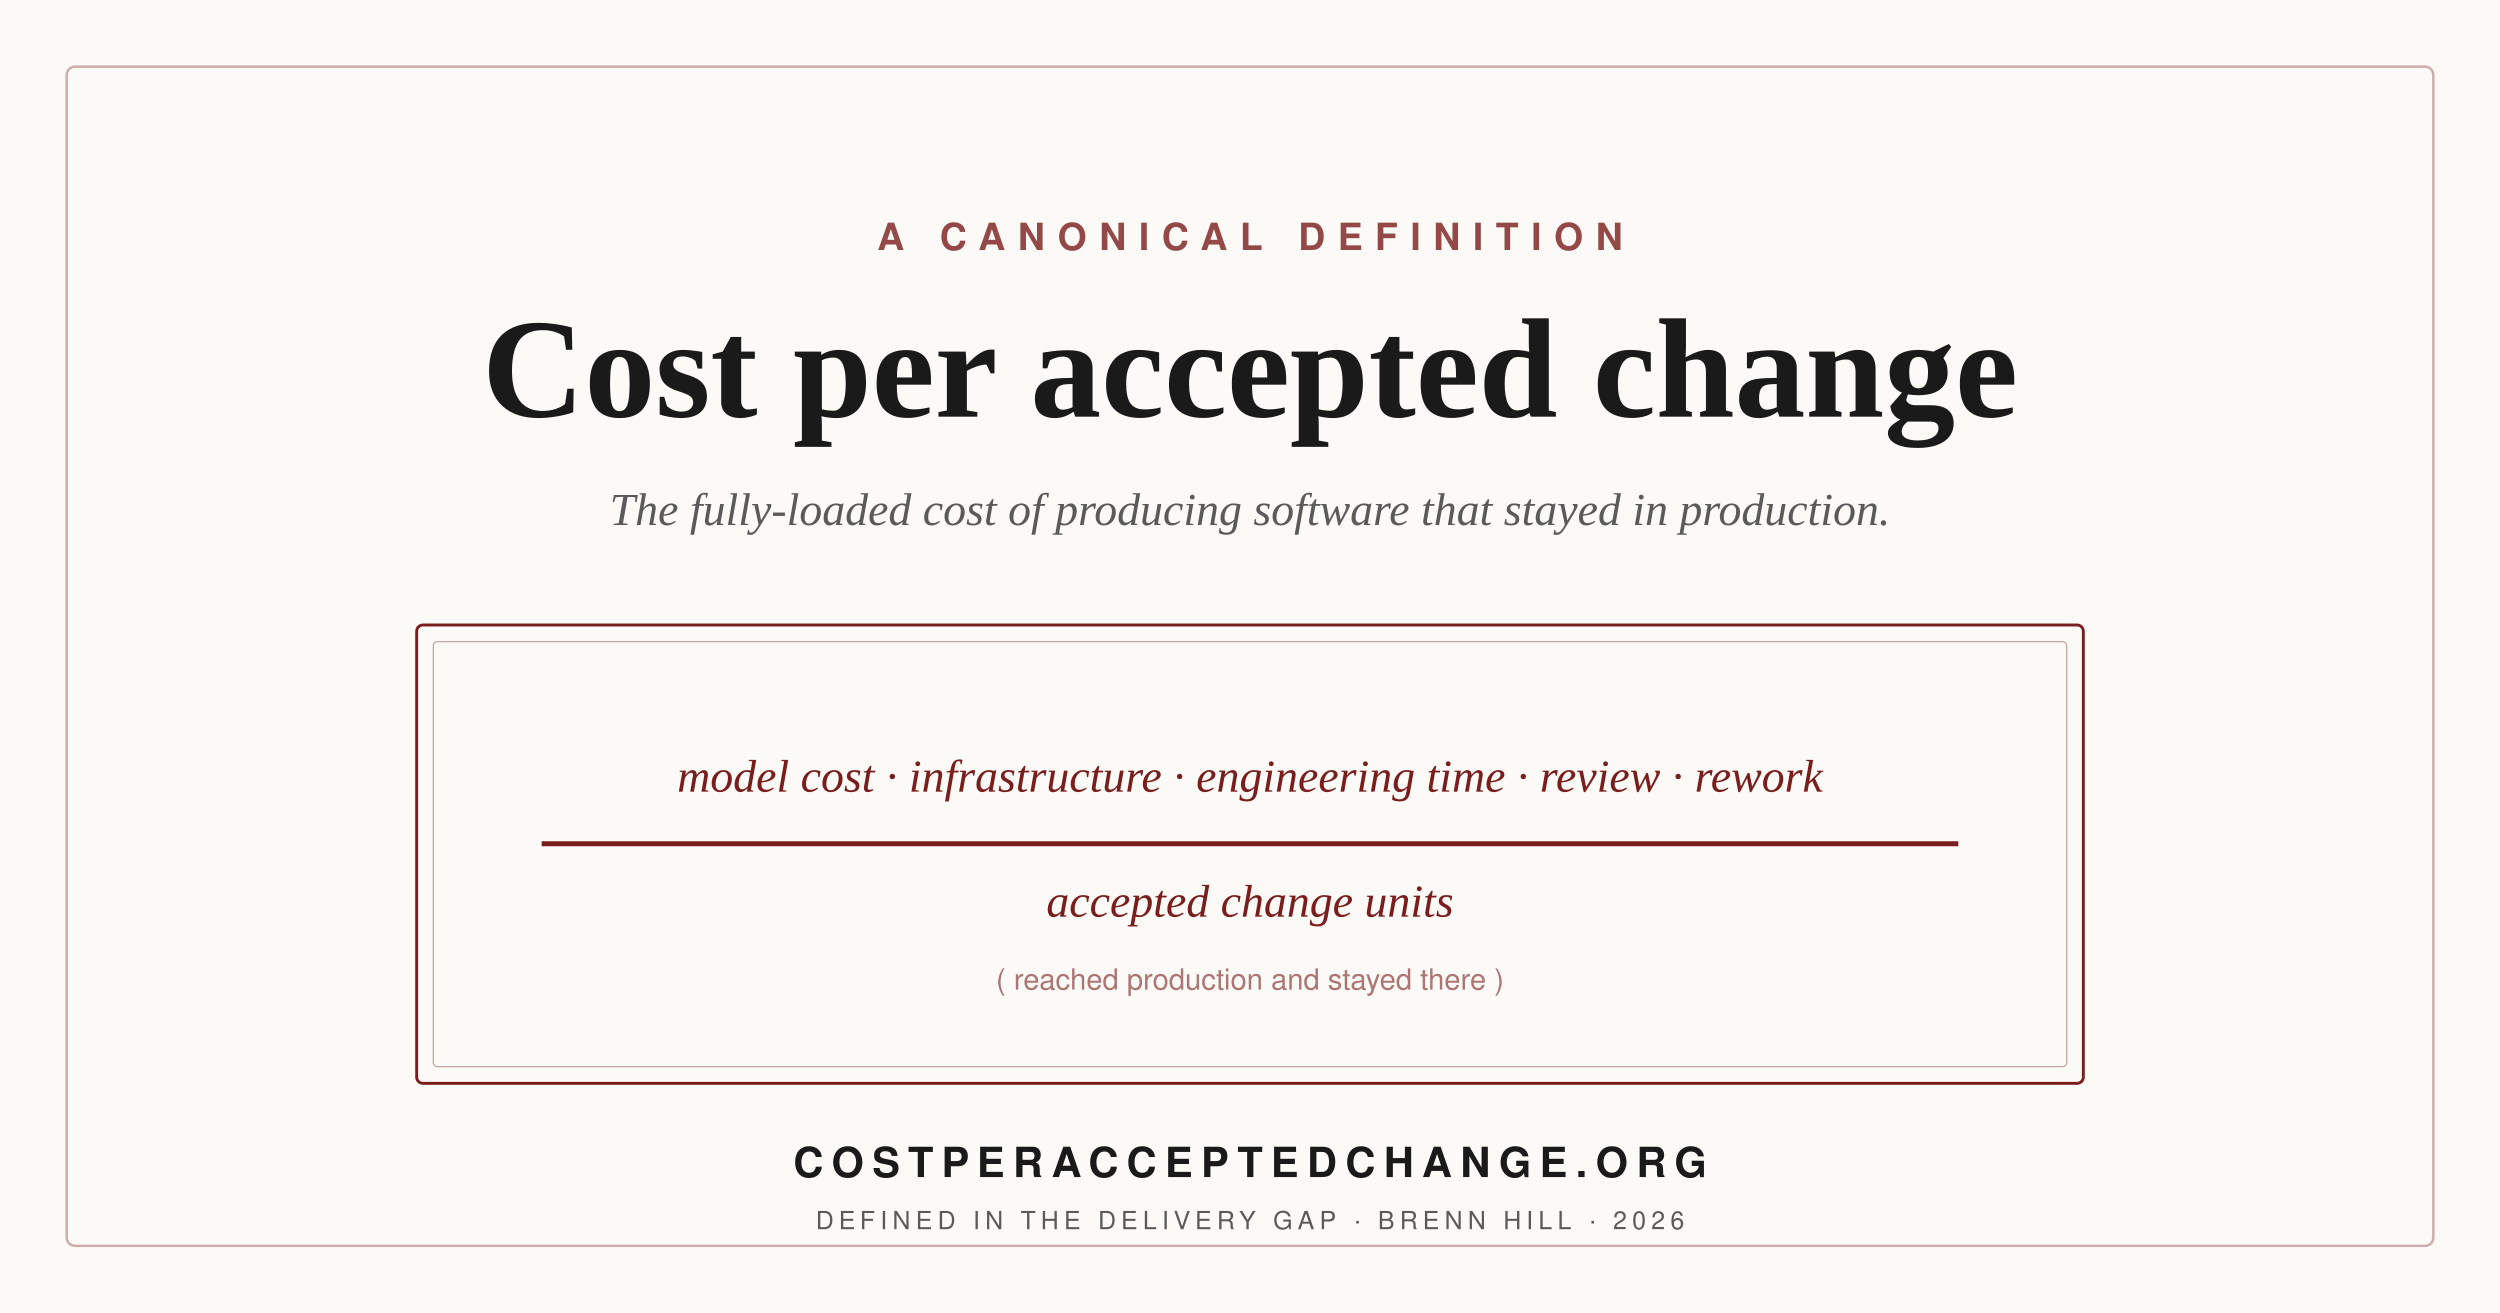
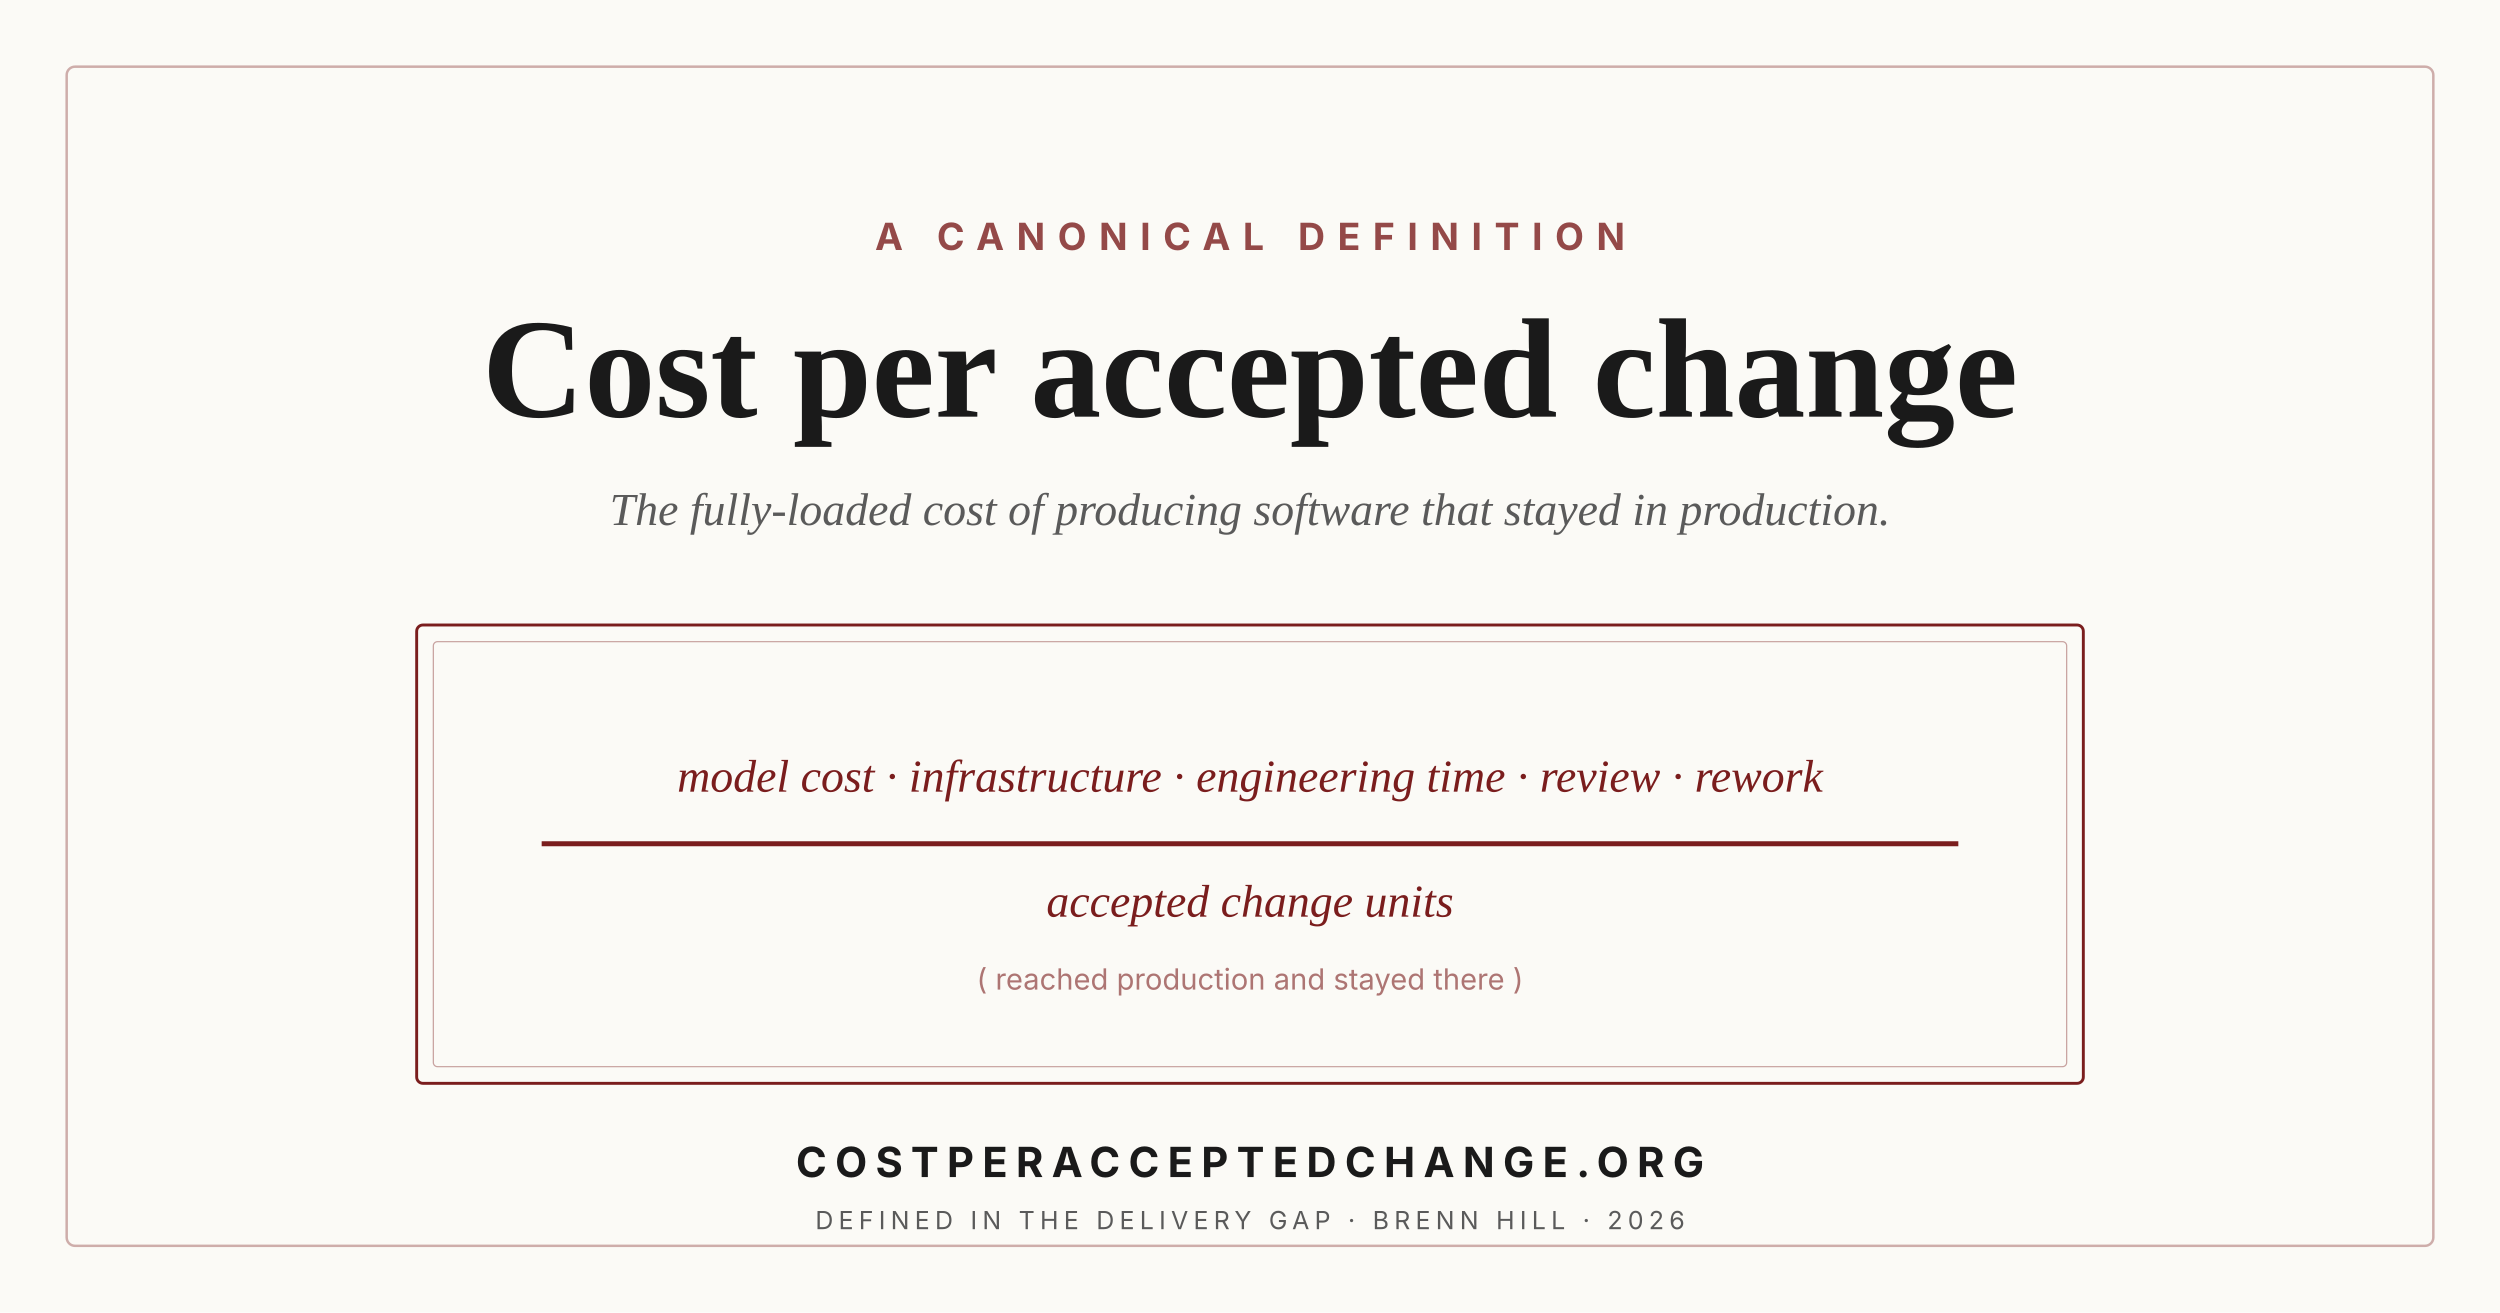
<svg xmlns="http://www.w3.org/2000/svg" viewBox="0 0 1200 630" width="1200" height="630">
  <rect width="1200" height="630" fill="#fbfaf6" />
  <rect x="32" y="32" width="1136" height="566" fill="none" stroke="#7a1d1d" stroke-width="1.2" opacity="0.35" rx="4" />
-   <text x="600" y="120" text-anchor="middle" font-family="Helvetica" font-size="18" font-weight="700" letter-spacing="6" fill="#7a1d1d" opacity="0.8">A CANONICAL DEFINITION</text>
+   <text x="600" y="120" text-anchor="middle" font-family="Inter, Helvetica, Arial, sans-serif" font-size="18" font-weight="700" letter-spacing="6" fill="#7a1d1d" opacity="0.8">A CANONICAL DEFINITION</text>
  <text x="600" y="200" text-anchor="middle" font-family="Source Serif 4, Iowan Old Style, Charter, Georgia, serif" font-size="68" font-weight="600" fill="#1a1a1a">Cost per accepted change</text>
  <text x="600" y="252" text-anchor="middle" font-family="Source Serif 4, Iowan Old Style, Charter, Georgia, serif" font-size="22" font-style="italic" fill="#5a5a5a">The fully-loaded cost of producing software that stayed in production.</text>
  <rect x="200" y="300" width="800" height="220" fill="none" stroke="#7a1d1d" stroke-width="1.4" rx="3" />
  <rect x="208" y="308" width="784" height="204" fill="none" stroke="#7a1d1d" stroke-width="0.6" opacity="0.4" rx="2" />
  <text x="600" y="380" text-anchor="middle" font-family="Source Serif 4, Iowan Old Style, Charter, Georgia, serif" font-size="22" font-style="italic" fill="#7a1d1d">model cost · infrastructure · engineering time · review · rework</text>
  <line x1="260" y1="405" x2="940" y2="405" stroke="#7a1d1d" stroke-width="2.4" />
  <text x="600" y="440" text-anchor="middle" font-family="Source Serif 4, Iowan Old Style, Charter, Georgia, serif" font-size="22" font-style="italic" fill="#7a1d1d">accepted change units</text>
-   <text x="600" y="475" text-anchor="middle" font-family="Helvetica" font-size="14" fill="#7a1d1d" opacity="0.6">( reached production and stayed there )</text>
-   <text x="600" y="565" text-anchor="middle" font-family="Helvetica" font-size="20" font-weight="700" letter-spacing="4" fill="#1a1a1a">COSTPERACCEPTEDCHANGE.ORG</text>
-   <text x="600" y="590" text-anchor="middle" font-family="Helvetica" font-size="12" letter-spacing="2.5" fill="#5a5a5a">DEFINED IN THE DELIVERY GAP · BRENN HILL · 2026</text>
+   <text x="600" y="475" text-anchor="middle" font-family="Inter, Helvetica, Arial, sans-serif" font-size="14" fill="#7a1d1d" opacity="0.6">( reached production and stayed there )</text>
+   <text x="600" y="565" text-anchor="middle" font-family="Inter, Helvetica, Arial, sans-serif" font-size="20" font-weight="700" letter-spacing="4" fill="#1a1a1a">COSTPERACCEPTEDCHANGE.ORG</text>
+   <text x="600" y="590" text-anchor="middle" font-family="Inter, Helvetica, Arial, sans-serif" font-size="12" letter-spacing="2.5" fill="#5a5a5a">DEFINED IN THE DELIVERY GAP · BRENN HILL · 2026</text>
</svg>
